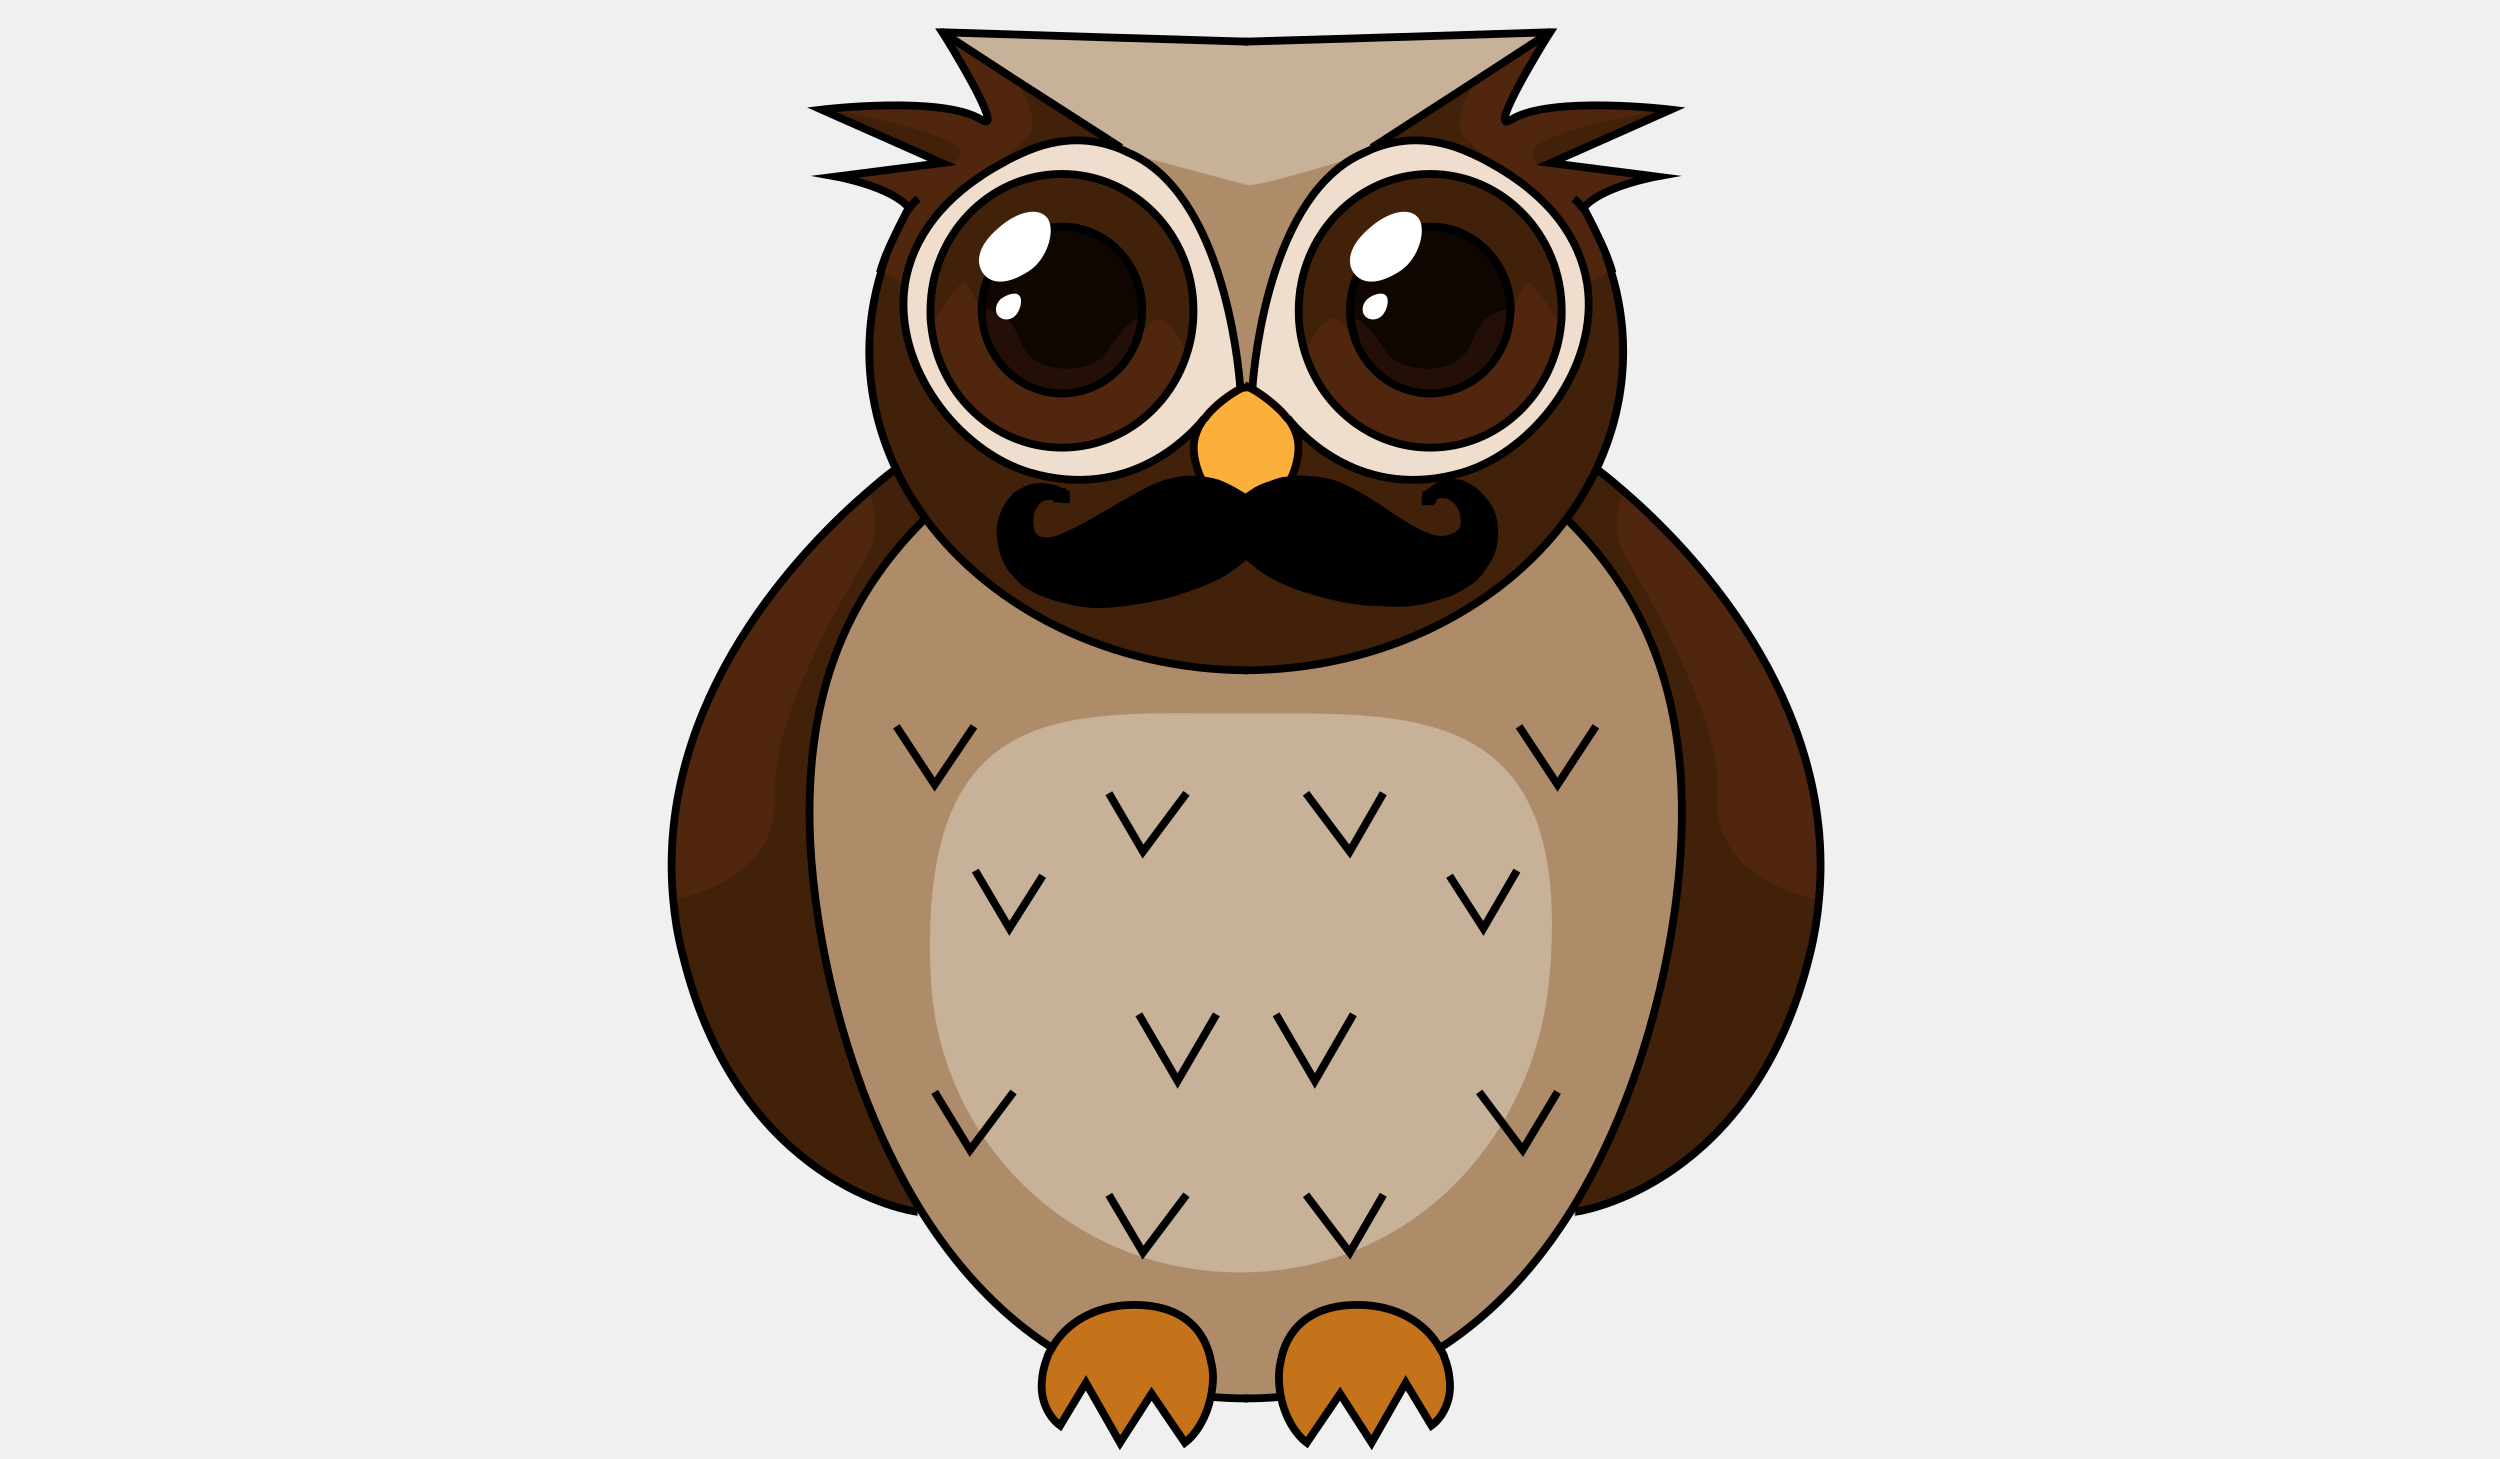
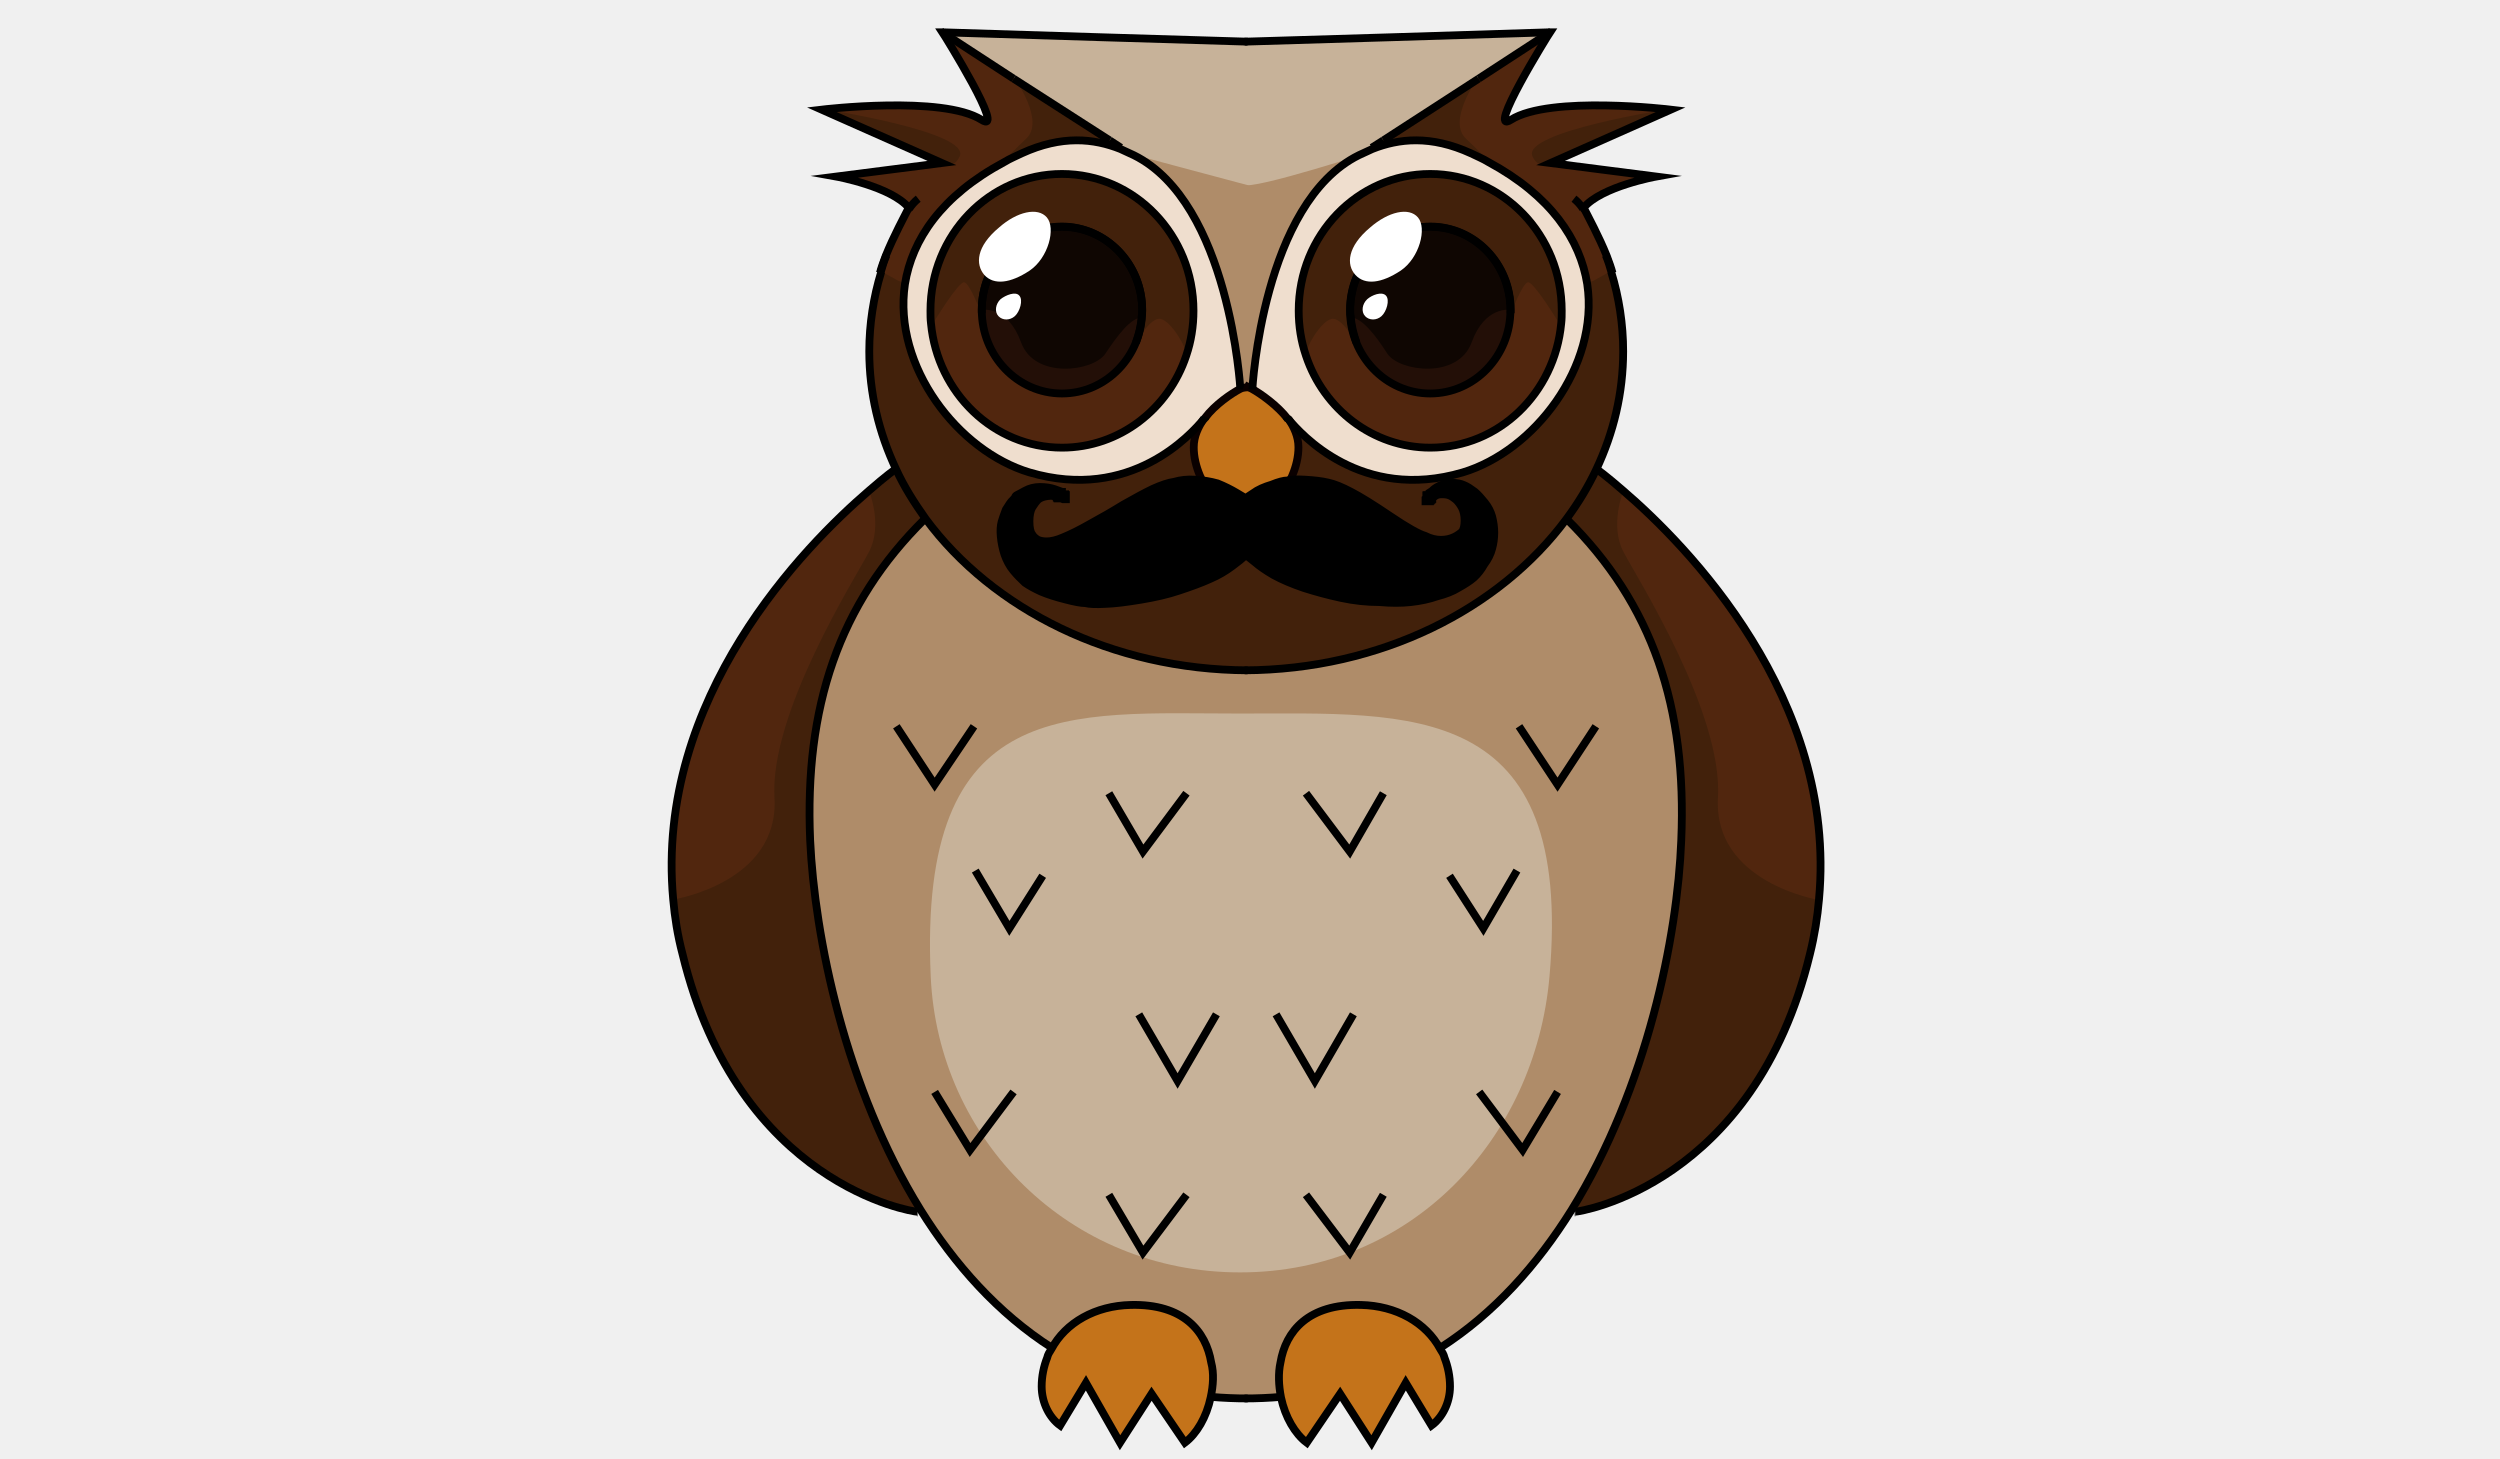
<svg xmlns="http://www.w3.org/2000/svg" version="1.1" id="Vrstva_1" x="0px" y="0px" viewBox="0 0 960 560" enable-background="new 0 0 960 560" xml:space="preserve">
  <g id="Vrstva_1_2_">
    <g id="Vrstva_1_1_" display="none">
      <path display="inline" fill="none" stroke="#000000" stroke-miterlimit="10" d="M478.5,14" />
      <rect x="93.8" y="-274" display="inline" fill="none" stroke="#0A0000" stroke-miterlimit="10" width="772.4" height="974.5" />
    </g>
    <g id="base">
      <path fill="#AF8C69" d="M479.1,257.4c52.2-0.2,98-23.5,123.6-58.1l0.2,0.2c33.3,32.8,46.4,72.1,44,123.4    c-1.7,36.8-13.1,95.1-42.1,141.9c-13.1,21-29.7,39.8-50.5,53l0,0c-5.5-10.3-17-16.7-30.5-17c-20.2-0.5-28.9,10.1-30.9,22.1l0,0    c-0.8,4.6-0.6,9.3,0.3,13.9c-4.6,0.5-9.3,0.6-14,0.6s-9.5-0.2-14-0.6c0.9-4.6,1.1-9.3,0.3-13.9l0,0c-2.1-12-10.9-22.6-30.9-22.1    c-13.3,0.2-24.9,6.8-30.5,17l0,0c-20.8-13.3-37.4-32-50.5-53c-29-46.9-40.7-105.1-42.4-141.9c-2.2-51.1,10.9-90.7,44-123.4    l0.2-0.2C381,234.1,426.8,257.3,479.1,257.4z" />
    </g>
    <g id="mirror">
      <g>
        <g>
          <g id="XMLID_13_">
            <g id="fill_x5F_bottom_12_">
              <path fill="#C4731A" d="M434.5,500.6c27.8-0.6,34.1,19.7,30.6,36c-1.6,7.6-5.4,14-9.9,17.4l-12.8-18.8L430.3,554l-12.9-23        l-9.9,16.4c-4.1-3-7.1-8.7-7.1-15c0-5.4,1.3-10.3,3.6-14.4C409.7,507.5,421.1,500.8,434.5,500.6z" />
              <path fill="#AF8C69" d="M479.1,500.6v36.6c-4.7,0-9.5-0.2-14-0.6c3.5-16.3-3-36.6-30.6-36c-13.3,0.2-24.8,6.8-30.5,17l0,0        c-20.8-13.3-37.4-32-50.5-53c-29-46.9-40.7-105.1-42.4-141.9c-2.2-51.1,10.9-90.7,44-123.4l0.2-0.2        c25.7,34.7,71.5,57.9,123.6,58.1v36.4c0,0-68,5.5-80.3-15.1c-16.6-27.5-40.6-35-62.6-23c-27.6,14.7,1.1,177.8,22.2,193        c27.6,19.7,42.9-0.8,62.3,21.1C438.6,490.3,455.6,490,479.1,500.6z" />
              <path fill="#42210B" d="M395.5,181.4c38.8,11.5,62.3-14.7,66.9-20.4c-2.2,3.2-3.8,6.8-3.9,10.9c-0.2,14.8,15,30.3,20.7,30.3        v55.2c-52.2-0.2-98-23.5-123.6-58.1c-4.4-6.2-8.4-12.5-11.4-19.1c-6.6-14-10.3-29.2-10.3-45.3c0-10.4,1.6-20.7,4.6-30.5        c0.6-2.2,1.3-4.4,2.2-6.5c3-7.3,7.4-15.5,8.5-17.8c0,0,0-0.2,0.2-0.2c0.2-0.2,0.2-0.5,0.2-0.5c-6.8-8.4-27.9-12-27.9-12        l40.6-5.2l-46.5-20.4c0,0,46.2-5.5,61.4,3.9c9.9,6.3-14.5-32.7-15-33.6l68.5,44.2l-0.2,0.5c-10.3-3.9-22.4-5.4-37.9,1.7        c-2.2,0.9-4.6,2.2-6.6,3.3C316.5,99.2,353.5,168.9,395.5,181.4z" />
              <path fill="#C7B299" d="M479.1,16v131.9c0,0-1.1,0.6-2.8,1.4c0,0-3.9-71.5-40.9-89.9c-1.7-0.8-3.5-1.6-5.2-2.4l0.2-0.5        l-68.5-44.1l0,0l60.7,1.7L479.1,16z" />
              <path fill="#EFDECE" d="M395.5,181.4c-42.1-12.5-79.2-82.4-9.6-119.1c2.1-1.3,4.4-2.2,6.6-3.3c15.5-7.1,27.8-5.7,37.9-1.7        c1.7,0.8,3.6,1.6,5.2,2.4c36.9,18.3,40.9,89.9,40.9,89.9c-3.5,1.7-9.2,5.5-13.1,10.7c0,0-0.2,0.5-0.8,0.9        C457.8,166.8,434.5,193.1,395.5,181.4z M455.6,136.6C455.6,136.6,455.6,136.3,455.6,136.6c1.9-5.5,2.8-11.2,2.8-17.2        c0-29-22.6-52.5-50.5-52.5s-50.5,23.5-50.5,52.5s22.6,52.5,50.5,52.5C430.1,171.9,448.8,157.1,455.6,136.6z" />
              <path fill="#42210B" d="M407.8,87.2c-17,0-30.8,14.4-30.8,32c0,17.8,13.9,32,30.8,32c17,0,30.8-14.4,30.8-32        C438.7,101.5,424.9,87.2,407.8,87.2z M357.3,119.1c0-29,22.6-52.5,50.5-52.5s50.5,23.5,50.5,52.5c0,6.2-0.9,11.8-2.8,17.2        c0,0,0,0,0,0.2c-6.8,20.5-25.7,35.3-47.7,35.3C379.9,171.9,357.3,148.1,357.3,119.1z" />
              <path fill="#0F0602" d="M377,119.1c0-17.8,13.9-32,30.8-32c17,0,30.8,14.4,30.8,32c0,17.8-13.9,32-30.8,32        C390.9,151.4,377,136.9,377,119.1z" />
              <path fill="#42210B" d="M262.2,366.5c-26.4-109,82.1-186.4,82.1-186.4c3.2,6.8,7.1,13.1,11.4,19.1l-0.2,0.2        c-33.3,32.8-46.4,72.3-44.2,123.4c1.7,36.8,13.1,95.1,42.4,141.9l-1.1,0.8l0,0C350.9,465.6,283.8,455.1,262.2,366.5z" />
              <path fill="#FBB03B" d="M479.1,147.9v54.3c-5.7,0-20.8-15.5-20.7-30.3c0-4.1,1.7-7.7,3.9-10.9c0.6-0.6,0.8-0.9,0.8-0.9        c3.9-5.2,9.9-8.8,13.1-10.7C478.2,148.4,479.1,147.9,479.1,147.9z" />
              <path fill="#51260E" d="M348.6,81c0.2-0.2,0.2-0.5,0.3-0.6c-1.1,2.2-5.5,10.3-8.5,17.8C342.8,92.2,345.5,86.5,348.6,81z" />
              <g id="fill_x5F_bottom_15_">
                <path fill="#C4731A" d="M522.5,500.6c-27.8-0.6-34.1,19.7-30.6,36c1.6,7.6,5.4,14,9.9,17.4l12.8-18.8l12.1,18.8l12.9-23         l9.9,16.4c4.1-3,7.1-8.7,7.1-15c0-5.4-1.3-10.3-3.6-14.4C547.3,507.5,535.9,500.8,522.5,500.6z" />
                <path fill="#AF8C69" d="M477.9,500.6v36.6c4.7,0,9.5-0.2,14-0.6c-3.5-16.3,3-36.6,30.6-36c13.3,0.2,24.8,6.8,30.5,17l0,0         c20.8-13.3,37.4-32,50.5-53c29-46.9,40.7-105.1,42.4-141.9c2.2-51.1-10.9-90.7-44-123.4l-0.2-0.2         c-25.7,34.7-71.5,57.9-123.6,58.1v36.4c0,0,68,5.5,80.3-15.1c16.6-27.5,40.6-35,62.6-23c27.6,14.7-1.1,177.8-22.2,193         c-27.3,19.7-42.9-0.8-62.3,21.1C518.6,490.3,501.4,490,477.9,500.6z" />
                <path fill="#42210B" d="M561.5,181.4c-38.8,11.5-62.3-14.7-66.9-20.4c2.2,3.2,3.8,6.8,3.9,10.9c0.2,14.8-15,30.3-20.7,30.3         v55.2c52.2-0.2,98-23.5,123.6-58.1c4.6-6.2,8.4-12.5,11.5-19.1c6.6-14,10.3-29.2,10.3-45.3c0-10.4-1.6-20.7-4.6-30.5         c-0.6-2.2-1.3-4.4-2.2-6.5c-2.8-7.3-7.4-15.5-8.5-17.8c0,0,0-0.2-0.2-0.2c-0.2-0.2-0.2-0.5-0.2-0.5c6.8-8.4,27.9-12,27.9-12         l-40.6-5.2L641,41.7c0,0-46.2-5.5-61.4,3.9c-9.9,6.3,14.5-32.7,15-33.6l-68.5,44.2l0.2,0.5c10.3-3.9,22.4-5.4,37.9,1.7         c2.2,0.9,4.6,2.2,6.6,3.3C640.7,99.2,603.8,168.9,561.5,181.4z" />
                <path fill="#C7B299" d="M473.9,16l3.9,131.9c0,0,1.1,0.6,2.8,1.4c0,0,3.9-71.5,40.9-89.9c1.7-0.8,3.5-1.6,5.2-2.4l-0.2-0.5         L595,12.3l0,0L533.9,14L473.9,16z" />
                <path fill="#EFDECE" d="M561.5,181.4c42.1-12.5,79.2-82.4,9.6-119.1c-2.1-1.3-4.4-2.2-6.6-3.3c-15.5-7.1-27.8-5.7-37.9-1.7         c-1.7,0.8-3.6,1.6-5.2,2.4c-36.9,18.3-40.9,89.9-40.9,89.9c3.5,1.7,9.2,5.5,13.1,10.7c0,0,0.2,0.5,0.8,0.9         C499.2,166.8,522.8,193.1,561.5,181.4z M501.5,136.6C501.4,136.6,501.4,136.3,501.5,136.6c-1.9-5.5-2.8-11.2-2.8-17.2         c0-29,22.6-52.5,50.5-52.5s50.5,23.5,50.5,52.5s-22.6,52.5-50.5,52.5C527.1,171.9,508.3,157.1,501.5,136.6z" />
                <path fill="#42210B" d="M549.2,87.2c17,0,30.8,14.4,30.8,32c0,17.8-13.9,32-30.8,32c-17,0-30.8-14.4-30.8-32         S532.2,87.2,549.2,87.2z M599.7,119.1c0-29-22.6-52.5-50.5-52.5s-50.5,23.5-50.5,52.5c0,6.2,0.9,11.8,2.8,17.2c0,0,0,0,0,0.2         c6.8,20.5,25.7,35.3,47.7,35.3C577.1,171.9,599.7,148.1,599.7,119.1z" />
                <path fill="#0F0602" d="M580,119.1c0-17.8-13.9-32-30.8-32c-17,0-30.8,14.4-30.8,32c0,17.8,13.9,32,30.8,32         C566.2,151.4,580,136.9,580,119.1z" />
                <path fill="#42210B" d="M694.8,366.5c26.4-109-81.7-186.4-81.7-186.4c-3.2,6.8-7.1,13.1-11.5,19.1l0.2,0.2         c33.3,32.7,46.5,72.1,44,123.2c-1.7,36.8-13.1,95.1-42.4,141.9l1.1,0.8l0,0C606.5,465.6,673.5,455.1,694.8,366.5z" />
                <path fill="#FBB03B" d="M477.9,147.9v54.3c5.7,0,20.8-15.5,20.7-30.3c0-4.1-1.7-7.7-3.9-10.9c-0.6-0.6-0.8-0.9-0.8-0.9         c-3.9-5.2-9.9-8.8-13.1-10.7C479.1,148.4,477.9,147.9,477.9,147.9z" />
                <path fill="#51260E" d="M608.4,81c-0.2-0.2-0.2-0.5-0.3-0.6c1.1,2.2,5.7,10.3,8.5,17.8C614.4,92.2,611.5,86.5,608.4,81z" />
              </g>
              <path fill="#C7B299" d="M595,375c-5.5,62.5-53.2,113.6-118.8,113.6s-116-51-118.8-113.6c-4.9-108.6,53.2-101,118.8-101        S604.4,268.5,595,375z" />
            </g>
            <g id="fill_x5F_top_12_">
              <path display="none" fill="#AF8C69" d="M479.1,500.6v36.6c-4.7,0-9.5-0.2-14-0.6c0.9-4.6,1.1-9.3,0.3-13.9l0,0        c-2.1-12-10.9-22.6-30.9-22.1c-13.3,0.2-24.9,6.8-30.5,17l0,0c-20.8-13.3-37.4-32-50.5-53c-29-46.9-40.7-105.1-42.4-141.9        c-2.2-51.1,10.9-90.7,44-123.4l0.2-0.2c25.7,34.7,71.3,57.9,123.6,58.1v243.3L479.1,500.6L479.1,500.6z" />
-               <path fill="#FBB03B" d="M479.1,148.4v54c-5.7,0-20.8-15.5-20.7-30.3c0-4.1,1.7-7.7,3.9-10.9c0.6-0.6,0.8-0.9,0.8-0.9        c3.9-5.2,9.9-8.8,13.1-10.7C477.9,148.4,479.1,148.4,479.1,148.4z" />
+               <path fill="#C4731A" d="M479.1,148.4v54c-5.7,0-20.8-15.5-20.7-30.3c0-4.1,1.7-7.7,3.9-10.9c0.6-0.6,0.8-0.9,0.8-0.9        c3.9-5.2,9.9-8.8,13.1-10.7C477.9,148.4,479.1,148.4,479.1,148.4z" />
              <path fill="#AF8C69" d="M479.1,71.1l2.5,1.6l-2.2,74.8c0,0-1.7,0.9-3.5,1.9c0,0-3.9-68.5-40.9-86.9c-1.7-0.8-3.5-1.6-5.2-2.4        l0.2-0.5l-4.4-2.8" />
              <path fill="#EFDECE" d="M455.5,136.6C455.5,136.6,455.6,136.3,455.5,136.6c1.9-5.5,2.8-11.2,2.8-17.2        c0-29-22.6-52.5-50.5-52.5s-50.5,23.5-50.5,52.5c0,1.7,0,3.3,0.2,4.9C360,151,381.6,172,407.8,172        C429.9,171.9,448.7,157.1,455.5,136.6z M347.5,109.1c2.7-17,13.9-33.9,38.2-46.9c2.1-1.3,4.4-2.2,6.6-3.3        c15.5-7.1,27.8-5.7,37.9-1.7c1.7,0.8,3.5,1.6,5.2,2.4c36.9,18.3,40.9,89.9,40.9,89.9c-3.5,1.7-9.2,5.5-13.1,10.7        c0,0-0.2,0.5-0.8,0.9c-4.6,5.5-27.9,31.9-66.9,20.4C368.1,173.3,342.8,140.8,347.5,109.1z" />
              <path fill="#C4731A" d="M464.9,536.6c-1.6,7.6-5.4,14-9.9,17.4l-12.8-18.8L430.1,554L417,531l-9.9,16.4c-4.1-3-7.1-8.7-7.1-15        c0-3.9,0.8-7.7,2.1-11c0,0,11.5-8.4,19.6-8.4c18.5,0,24.1,11.5,33.6,11.5c5.7,0,9-1.4,9-1.4l0.8-0.2l0,0        C466.2,527.3,465.9,532,464.9,536.6z" />
-               <path fill="#51260E" d="M445.8,122.5c3.9,0.9,10.1,11,9.6,14c0,0,0,0,0,0.2c-6.8,20.5-25.7,35.3-47.7,35.3        c-26.2,0-47.8-21-50.3-47.7h0.8c0,0,9.9-16.4,12.1-15.9c2.2,0.5,6.5,12,6.5,12l0,0c0.6,17.2,14.2,31.1,30.8,31.1        c12.8,0,23.5-8,28.2-19.4l0,0C436.5,131.3,441.9,121.4,445.8,122.5z" />
+               <path fill="#51260E" d="M445.8,122.5c3.9,0.9,10.1,11,9.6,14c0,0,0,0,0,0.2c-6.8,20.5-25.7,35.3-47.7,35.3        c-26.2,0-47.8-21-50.3-47.7h0.8c0,0,9.9-16.4,12.1-15.9s6.5,12,6.5,12l0,0c0.6,17.2,14.2,31.1,30.8,31.1        c12.8,0,23.5-8,28.2-19.4l0,0C436.5,131.3,441.9,121.4,445.8,122.5z" />
              <path fill="#230F07" d="M438.6,121.9c-0.2,3.6-1.1,6.9-2.2,10.1l0,0c-4.7,11.5-15.6,19.4-28.2,19.4        c-16.7,0-30.1-13.9-30.8-31.1c0-0.5,0-0.8,0-1.3c0,0,9.6-1.6,14.7,12.5c5.2,14.2,27.6,11.2,32.3,4.4        C429,129,434.2,121.9,438.6,121.9z" />
              <path fill="#51260E" d="M349.1,80.2c0.2-0.2,0.2-0.5,0.2-0.5c-6.8-8.4-27.9-12-27.9-12l40.6-5.2c0,0,4.1,2.8,6.5-2.4        c4.6-9.5-52.9-18.3-52.9-18.3s46.2-5.5,61.4,3.9c9.9,6.3-14.5-32.7-15-33.6l27.3,17.5l0,0c0.6,0.8,12.1,17,4.7,23.7        c-4.7,4.4-8.4,8.4-8.4,8.4c-24.3,12.8-35.5,29.8-38.2,46.9c-0.9-0.2-1.7-0.5-2.5-0.8c-3.9-2.2-6.6-3.6-6.8-3.8        c0.6-2.2,1.3-4.4,2.2-6.5C343.4,90.6,347.7,82.6,349.1,80.2C349.1,80.4,349.1,80.2,349.1,80.2z" />
              <path fill="#51260E" d="M348.6,81c0.2-0.2,0.2-0.5,0.3-0.6c-1.1,2.2-5.5,10.3-8.5,17.8C342.6,92.2,345.5,86.5,348.6,81z" />
              <path fill="#51260E" d="M333.7,188.5c0,0,5.4,13.1,0,23.4s-38.2,61.9-36.3,94.4c1.9,32.7-38.8,39.1-38.8,39.1        C251.4,267.8,309.5,209.1,333.7,188.5z" />
              <g id="fill_x5F_top_15_">
                <path display="none" fill="#AF8C69" d="M477.9,500.6v36.6c4.7,0,9.5-0.2,14-0.6c-0.9-4.6-1.1-9.3-0.3-13.9l0,0         c2.1-12,10.9-22.6,30.9-22.1c13.3,0.2,24.9,6.8,30.5,17l0,0c20.8-13.3,37.4-32,50.5-53c29-46.9,40.7-105.1,42.1-141.9         c2.2-51.1-10.9-90.7-44-123.4l-0.2-0.2c-25.7,34.7-71.3,57.9-123.6,58.1L477.9,500.6L477.9,500.6z" />
-                 <path fill="#FBB03B" d="M477.9,148.4v54c5.7,0,20.8-15.5,20.7-30.3c0-4.1-1.7-7.7-3.9-10.9c-0.6-0.6-0.8-0.9-0.8-0.9         c-3.9-5.2-9.9-8.8-13.1-10.7C479.1,148.4,477.9,148.4,477.9,148.4z" />
+                 <path fill="#C4731A" d="M477.9,148.4v54c5.7,0,20.8-15.5,20.7-30.3c0-4.1-1.7-7.7-3.9-10.9c-0.6-0.6-0.8-0.9-0.8-0.9         c-3.9-5.2-9.9-8.8-13.1-10.7C479.1,148.4,477.9,148.4,477.9,148.4z" />
                <path fill="#AF8C69" d="M477.6,70.9l0.3,77c0,0,1.1,0.5,2.8,1.4c0,0,3.9-68.5,40.9-86.9c1.7-0.8,3.5-1.6,5.2-2.4l-0.2-0.5         l4.4-2.8C529.6,57.4,480.4,73.3,477.6,70.9z" />
                <path fill="#EFDECE" d="M501.5,136.6C501.5,136.6,501.5,136.3,501.5,136.6c-1.9-5.5-2.8-11.2-2.8-17.2         c0-29,22.6-52.5,50.5-52.5s50.5,23.5,50.5,52.5c0,1.7,0,3.3-0.2,4.9c-2.5,26.7-24,47.7-50.3,47.7         C527.1,171.9,508.3,157.1,501.5,136.6z M609.5,109.1c-2.7-17-13.9-33.9-38-46.9c-2.1-1.3-4.4-2.2-6.6-3.3         c-15.5-7.1-27.8-5.7-37.9-1.7c-1.7,0.8-3.5,1.6-5.2,2.4c-37,18.3-40.9,89.9-40.9,89.9c3.5,1.7,9.2,5.5,13.1,10.7         c0,0,0.2,0.5,0.8,0.9c4.6,5.5,27.9,31.9,66.9,20.4C589.1,173.3,614.4,140.8,609.5,109.1z" />
                <path fill="#C4731A" d="M491.9,536.6c1.6,7.6,5.4,14,9.9,17.4l12.8-18.8l12.1,18.8l13.1-23l9.9,16.4c4.1-3,7.1-8.7,7.1-15         c0-3.9-0.8-7.7-2.1-11c0,0-11.5-8.4-19.6-8.4c-18.5,0-24.1,11.5-33.6,11.5c-5.7,0-9-1.4-9-1.4l-0.8-0.2l0,0         C490.8,527.3,491,532,491.9,536.6z" />
                <path fill="#51260E" d="M511.2,122.5c-3.9,0.9-10.1,11-9.6,14c0,0,0,0,0,0.2c6.8,20.5,25.7,35.3,47.7,35.3         c26.4,0,47.8-21,50.3-47.7h-0.8c0,0-9.9-16.4-12.1-15.9c-2.2,0.5-6.5,12-6.5,12l0,0c-0.6,17.2-14.2,31.1-30.8,31.1         c-12.8,0-23.5-8-28.2-19.4l0,0C520.5,131.3,515.1,121.4,511.2,122.5z" />
                <path fill="#230F07" d="M518.6,121.9c0.2,3.6,1.1,6.9,2.2,10.1l0,0c4.7,11.5,15.6,19.4,28.2,19.4c16.7,0,30.1-13.9,30.8-31.1         c0-0.5,0-0.8,0-1.3c0,0-9.6-1.6-14.7,12.5c-5.2,14.2-27.6,11.2-32.3,4.4C528.4,129,523,121.9,518.6,121.9z" />
                <path fill="#51260E" d="M607.9,80.2c-0.2-0.2-0.2-0.5-0.2-0.5c6.8-8.4,27.9-12,27.9-12L595,62.5c0,0-4.1,2.8-6.5-2.4         c-4.6-9.5,52.9-18.3,52.9-18.3s-46.2-5.5-61.4,3.9c-9.9,6.3,14.5-32.7,15-33.6l-27.3,17.5l0,0c-0.6,0.8-12.1,17-4.7,23.7         c4.7,4.4,8.4,8.4,8.4,8.4c24.3,12.8,35.5,29.8,38,46.9c0.9-0.2,1.7-0.5,2.5-0.8c3.9-2.2,6.6-3.6,6.8-3.8         c-0.6-2.2-1.3-4.4-2.2-6.5C613.6,90.6,609.3,82.6,607.9,80.2C608.1,80.4,607.9,80.2,607.9,80.2z" />
                <path fill="#51260E" d="M608.5,81c-0.2-0.2-0.2-0.5-0.3-0.6c1.1,2.2,5.5,10.3,8.5,17.8C614.4,92.2,611.7,86.5,608.5,81z" />
                <path fill="#51260E" d="M623.4,188.5c0,0-5.4,13.1,0,23.4s38.2,61.9,36.3,94.4c-1.9,32.7,38.8,39.3,38.8,39.3         C705.6,267.8,647.7,209.1,623.4,188.5z" />
              </g>
            </g>
            <g id="outlines_12_">
              <path fill="none" stroke="#000000" stroke-width="3" stroke-miterlimit="10" d="M349.1,80.2c0.9-1.4,2.1-2.8,3.5-3.9" />
              <path fill="none" stroke="#000000" stroke-width="3" stroke-miterlimit="10" d="M338.2,104.5c0.6-2.2,1.3-4.4,2.2-6.5" />
              <ellipse fill="none" stroke="#000000" stroke-width="3" stroke-miterlimit="10" cx="407.8" cy="119.1" rx="30.8" ry="32" />
              <path fill="none" stroke="#000000" stroke-width="3" stroke-miterlimit="10" d="M479.1,257.4c-52.2-0.2-98-23.5-123.6-58.1        c-4.4-6.2-8.4-12.5-11.4-19.1c-6.6-14-10.3-29.2-10.3-45.3c0-10.4,1.6-20.7,4.6-30.5" />
              <path fill="none" stroke="#0A0000" stroke-width="3" stroke-miterlimit="10" d="M462.7,160.5c3.9-5.2,10.3-9.5,13.6-11.2        c1.7-0.9,5.4-0.5,5.4-0.5" />
              <path fill="none" stroke="#0A0000" stroke-width="3" stroke-miterlimit="10" d="M479.1,202c-5.7,0-20.8-15.5-20.7-30.3        c0-4.1,1.7-7.7,3.9-10.9" />
              <path fill="none" stroke="#000000" stroke-width="3" stroke-miterlimit="10" d="M455.5,136.6c-6.8,20.5-25.7,35.3-47.7,35.3        c-26.2,0-47.8-21-50.3-47.7c-0.2-1.6-0.2-3.3-0.2-4.9c0-29,22.6-52.5,50.5-52.5s50.5,23.5,50.5,52.5        C458.3,125.3,457.4,131,455.5,136.6" />
-               <path fill="none" stroke="#000000" stroke-width="3" stroke-miterlimit="10" d="M377,120.3c0-0.5,0-0.8,0-1.3        c0-17.8,13.9-32,30.8-32c16.9,0,30.8,14.4,30.8,32c0,0.9,0,1.7-0.2,2.5c-0.2,3.6-1.1,6.9-2.2,10.1" />
+               <path fill="none" stroke="#000000" stroke-width="3" stroke-miterlimit="10" d="M377,120.3c0-0.5,0-0.8,0-1.3        c0-17.8,13.9-32,30.8-32s30.8,14.4,30.8,32c0,0.9,0,1.7-0.2,2.5c-0.2,3.6-1.1,6.9-2.2,10.1" />
              <path fill="none" stroke="#000000" stroke-width="3" stroke-miterlimit="10" d="M463,160.1c0,0-0.2,0.5-0.8,0.9        c-4.6,5.5-27.9,31.9-66.9,20.4c-27.3-8.2-52.5-40.6-47.8-72.3c2.7-17,13.9-33.9,38.2-46.9c2.1-1.3,4.4-2.2,6.6-3.3        c15.5-7.1,27.8-5.7,37.9-1.7c1.7,0.8,3.5,1.6,5.2,2.4c36.9,18.3,40.9,89.9,40.9,89.9" />
              <polyline fill="none" stroke="#000000" stroke-width="3" stroke-miterlimit="10" points="361.9,12.4 422.8,14.3 479.1,16               " />
              <line fill="none" stroke="#000000" stroke-width="3" stroke-miterlimit="10" x1="389.2" y1="30.2" x2="361.9" y2="12.4" />
              <line fill="none" stroke="#000000" stroke-width="3" stroke-miterlimit="10" x1="426.1" y1="53.9" x2="389.2" y2="30.2" />
              <line fill="none" stroke="#000000" stroke-width="3" stroke-miterlimit="10" x1="430.4" y1="56.7" x2="426.1" y2="53.9" />
              <path fill="none" stroke="#000000" stroke-width="3" stroke-miterlimit="10" d="M362.5,12.4c0,0,0,0-0.6,0        c0.6,0.9,24.9,39.9,15,33.6c-15-9.5-61.4-3.9-61.4-3.9l46.2,20.5l-40.6,5.2c0,0,21.1,3.8,27.9,12c0,0,0,0.2-0.2,0.5        c0,0,0,0.2-0.2,0.2c-1.1,2.2-5.5,10.3-8.5,17.8c-0.9,2.4-1.7,4.6-2.2,6.5" />
              <path fill="none" stroke="#000000" stroke-width="3" stroke-miterlimit="10" d="M404,517.6c-20.8-13.3-37.4-32-50.5-53        c-29-46.9-40.7-105.1-42.4-141.9c-2.2-51.1,10.9-90.7,44-123.4" />
              <path fill="none" stroke="#000000" stroke-width="3" stroke-miterlimit="10" d="M479.1,537c-4.7,0-9.5-0.2-14-0.6        c-0.2,0-0.3,0-0.3,0" />
              <path fill="none" stroke="#000000" stroke-width="3" stroke-miterlimit="10" d="M352.3,465.6h-0.2" />
              <path fill="none" stroke="#000000" stroke-width="3" stroke-miterlimit="10" d="M343.9,180.1c0,0-3.9,2.8-10.3,8.4        c-24.1,20.7-82.2,79.2-75.1,156.8c0.6,6.9,1.7,13.9,3.6,21.1c21.5,88.7,88.5,98.9,90.1,98.9l0,0" />
              <path fill="none" stroke="#000000" stroke-width="3" stroke-miterlimit="10" d="M464.9,536.6c-1.6,7.6-5.4,14-9.9,17.4        l-12.8-18.8L430.1,554L417,531l-9.9,16.4c-4.1-3-7.1-8.7-7.1-15c0-3.9,0.8-7.7,2.1-11c0.3-1.3,0.9-2.2,1.6-3.3        c5.5-10.3,17-16.7,30.5-17c20.2-0.5,28.9,10.1,30.9,22.1l0,0C466.2,527.3,465.9,532,464.9,536.6z" />
              <polyline fill="none" stroke="#000000" stroke-width="3" stroke-miterlimit="10" points="344.2,278.9 358.9,301.3 374,278.9               " />
              <polyline fill="none" stroke="#000000" stroke-width="3" stroke-miterlimit="10" points="374.5,334.3 387.6,356.5         400.4,336.3       " />
              <polyline fill="none" stroke="#000000" stroke-width="3" stroke-miterlimit="10" points="425.8,304.6 438.9,327 455.6,304.6               " />
              <polyline fill="none" stroke="#000000" stroke-width="3" stroke-miterlimit="10" points="437.3,389.5 452.2,415.1         467.1,389.5       " />
              <polyline fill="none" stroke="#000000" stroke-width="3" stroke-miterlimit="10" points="358.9,419.3 372.5,441.6         389.2,419.3       " />
              <polyline fill="none" stroke="#000000" stroke-width="3" stroke-miterlimit="10" points="425.8,458.8 438.9,481 455.6,458.8               " />
              <path fill="none" stroke="#000000" stroke-width="3" stroke-miterlimit="10" d="M389.2,30.2L389.2,30.2" />
              <g id="outlines_15_">
                <path fill="none" stroke="#000000" stroke-width="3" stroke-miterlimit="10" d="M607.9,80.2c-0.9-1.4-2.1-2.8-3.5-3.9" />
                <path fill="none" stroke="#000000" stroke-width="3" stroke-miterlimit="10" d="M618.8,104.5c-0.6-2.2-1.3-4.4-2.2-6.5" />
                <ellipse fill="none" stroke="#000000" stroke-width="3" stroke-miterlimit="10" cx="549.2" cy="119.1" rx="30.8" ry="32" />
                <path fill="none" stroke="#000000" stroke-width="3" stroke-miterlimit="10" d="M477.9,257.4c52.2-0.2,98-23.5,123.6-58.1         c4.6-6.2,8.4-12.5,11.5-19.1c6.6-14,10.3-29.2,10.3-45.3c0-10.4-1.6-20.7-4.6-30.5" />
                <path fill="none" stroke="#0A0000" stroke-width="3" stroke-miterlimit="10" d="M494.6,161c-3.9-5.2-10.6-9.9-13.9-11.7         c-1.7-0.9-2.8-1.4-2.8-1.4" />
                <path fill="none" stroke="#0A0000" stroke-width="3" stroke-miterlimit="10" d="M477.9,202c5.7,0,20.8-15.5,20.7-30.3         c0-4.1-1.7-7.7-3.9-10.9" />
                <path fill="none" stroke="#000000" stroke-width="3" stroke-miterlimit="10" d="M501.5,136.6c6.8,20.5,25.7,35.3,47.7,35.3         c26.4,0,47.8-21,50.3-47.7c0.2-1.6,0.2-3.3,0.2-4.9c0-29-22.6-52.5-50.5-52.5s-50.5,23.5-50.5,52.5         C498.7,125.3,499.6,131,501.5,136.6" />
                <path fill="none" stroke="#000000" stroke-width="3" stroke-miterlimit="10" d="M580.1,120.3c0-0.5,0-0.8,0-1.3         c0-17.8-13.9-32-30.8-32s-30.8,14.4-30.8,32c0,0.9,0,1.7,0.2,2.5c0.2,3.6,1.1,6.9,2.2,10.1" />
                <path fill="none" stroke="#000000" stroke-width="3" stroke-miterlimit="10" d="M494,160.1c0,0,0.2,0.5,0.8,0.9         c4.6,5.5,27.9,31.9,66.9,20.4c27.3-8.2,52.5-40.6,47.8-72.3c-2.7-17-13.9-33.9-38-46.9c-2.1-1.3-4.4-2.2-6.6-3.3         c-15.5-7.1-27.8-5.7-37.9-1.7c-1.7,0.8-3.5,1.6-5.2,2.4c-37,18.3-40.9,89.9-40.9,89.9" />
                <polyline fill="none" stroke="#000000" stroke-width="3" stroke-miterlimit="10" points="595.1,12.4 534.4,14.3 477.9,16                 " />
                <line fill="none" stroke="#000000" stroke-width="3" stroke-miterlimit="10" x1="567.8" y1="30.2" x2="595.1" y2="12.4" />
                <line fill="none" stroke="#000000" stroke-width="3" stroke-miterlimit="10" x1="531.2" y1="53.9" x2="567.8" y2="30.2" />
                <line fill="none" stroke="#000000" stroke-width="3" stroke-miterlimit="10" x1="526.8" y1="56.7" x2="531.2" y2="53.9" />
                <path fill="none" stroke="#000000" stroke-width="3" stroke-miterlimit="10" d="M594.6,12.4c0,0,0,0,0.6,0         c-0.6,0.9-24.9,39.9-15,33.6c15-9.5,61.4-3.9,61.4-3.9l-46.2,20.5l40.6,5.2c0,0-21.1,3.8-27.9,12c0,0,0,0.2,0.2,0.5         c0,0,0,0.2,0.2,0.2c1.1,2.2,5.5,10.3,8.5,17.8c0.9,2.4,1.7,4.6,2.2,6.5" />
                <path fill="none" stroke="#000000" stroke-width="3" stroke-miterlimit="10" d="M553,517.6c20.8-13.3,37.4-32,50.5-53         c29-46.9,40.7-105.1,42.1-141.9c2.2-51.1-10.9-90.7-44-123.4" />
                <path fill="none" stroke="#000000" stroke-width="3" stroke-miterlimit="10" d="M477.9,537c4.7,0,9.5-0.2,14-0.6         c0.2,0,0.3,0,0.3,0" />
                <path fill="none" stroke="#000000" stroke-width="3" stroke-miterlimit="10" d="M604.7,465.6h0.2" />
                <path fill="none" stroke="#000000" stroke-width="3" stroke-miterlimit="10" d="M613.1,180.1c0,0,3.9,2.8,10.3,8.4         c24.1,20.7,82.2,79.4,75.1,156.8c-0.6,6.9-1.7,13.9-3.5,21.1c-21.5,88.7-88.5,98.9-90.1,98.9l0,0" />
                <path fill="none" stroke="#000000" stroke-width="3" stroke-miterlimit="10" d="M491.9,536.6c1.6,7.6,5.4,14,9.9,17.4         l12.8-18.8l12.1,18.8l13.1-23l9.9,16.4c4.1-3,7.1-8.7,7.1-15c0-3.9-0.8-7.7-2.1-11c-0.3-1.3-0.9-2.2-1.6-3.3         c-5.5-10.3-17-16.7-30.5-17c-20.2-0.5-28.9,10.1-30.9,22.1l0,0C490.8,527.3,491,532,491.9,536.6z" />
                <polyline fill="none" stroke="#000000" stroke-width="3" stroke-miterlimit="10" points="612.8,278.9 598.1,301.3          583.3,278.9        " />
                <polyline fill="none" stroke="#000000" stroke-width="3" stroke-miterlimit="10" points="582.5,334.3 569.6,356.5          556.6,336.3        " />
                <polyline fill="none" stroke="#000000" stroke-width="3" stroke-miterlimit="10" points="531.2,304.6 518.3,327 501.5,304.6                 " />
                <polyline fill="none" stroke="#000000" stroke-width="3" stroke-miterlimit="10" points="519.7,389.5 504.9,415.1 490,389.5                 " />
                <polyline fill="none" stroke="#000000" stroke-width="3" stroke-miterlimit="10" points="598.1,419.3 584.7,441.6 568,419.3                 " />
                <polyline fill="none" stroke="#000000" stroke-width="3" stroke-miterlimit="10" points="531.2,458.8 518.3,481 501.5,458.8                 " />
                <path fill="none" stroke="#000000" stroke-width="3" stroke-miterlimit="10" d="M567.8,30.2L567.8,30.2" />
              </g>
            </g>
          </g>
        </g>
      </g>
    </g>
    <g id="top">
      <g id="eye_lens">
        <path id="eye_lens_2" fill="#FFFFFF" d="M402,83.5c3.5,4.1,0.6,15.5-6.6,20.4c-7.4,4.9-13.7,5.7-17.4,1.7     c-3.5-4.1-3.2-10.9,5.7-18.3C390.5,81.3,398.5,79.4,402,83.5z" />
        <path id="eye_lens_1" fill="#FFFFFF" d="M391.4,113.5c1.6,1.7,0.2,6.2-1.7,7.9c-1.9,1.7-4.7,1.7-6.3,0s-1.1-4.7,0.8-6.5     C386.2,113.3,390,111.8,391.4,113.5z" />
      </g>
      <g id="eye_lens_1_">
        <path id="eye_lens_2_1_" fill="#FFFFFF" d="M544.5,83.5c3.5,4.1,0.6,15.5-6.6,20.4c-7.4,4.9-13.7,5.7-17.4,1.7     c-3.6-3.9-3.2-10.9,5.7-18.3C533.1,81.3,541,79.4,544.5,83.5z" />
        <path id="eye_lens_1_1_" fill="#FFFFFF" d="M532.2,113.5c1.6,1.7,0.2,6.2-1.7,7.9c-1.9,1.7-4.7,1.7-6.3,0s-1.1-4.7,0.8-6.5     C526.8,113.3,530.6,111.8,532.2,113.5z" />
      </g>
    </g>
  </g>
  <g id="Vrstva_2">
    <g>
-       <path id="svg_2" stroke="#000000" stroke-width="4" d="M549.8,190.8h-0.3v0.3h-0.3l0,0v0.3l0,0l0,0h-0.3l0,0v0.3h-0.3l0,0v0.3    h-0.5h-0.2v-0.4l0.3-0.3V191v-0.3h0.3l0,0v-0.1h0.3l0,0v-0.3l0,0l0,0l0.3-0.3l0.3-0.3l0,0l0,0v-0.3c0,0,0.3-0.2,0.8-0.5    c0.4-0.5,1.3-1.2,2.7-1.9s3-1.1,4.6-1.1c1.8,0,3.3,0.3,4.4,0.8c1.3,0.5,2.6,1.4,4.1,2.5c1.3,1.1,2.5,2.5,3.8,4.1s2.2,3.4,2.7,5.2    c0.5,2,0.8,4,0.8,6c0,2.2-0.3,4.2-0.8,6c-0.5,2-1.5,4-3,6c-1.1,2-2.4,3.6-3.8,4.9c-1.5,1.3-3.4,2.5-5.7,3.8    c-2.4,1.5-5.1,2.5-8.2,3.3c-3.1,1.1-6.5,1.8-10.1,2.2c-3.5,0.4-7.5,0.4-12,0c-4.7,0-9.6-0.5-14.7-1.6c-5.1-1.1-9.8-2.4-14.2-3.8    c-4.4-1.5-8.2-3.1-11.5-4.9c-3.1-1.8-5.5-3.5-7.1-4.9c-1.8-1.5-2.9-2.3-3.3-2.5c-0.4-0.2-0.9,0-1.6,0.5c-0.5,0.5-2,1.7-4.4,3.5    s-5.2,3.5-8.5,4.9c-3.3,1.5-7.2,2.9-11.7,4.4c-4.4,1.5-9.3,2.6-14.7,3.5c-5.5,0.9-10,1.5-13.6,1.6c-3.5,0.2-6,0.1-7.6-0.3    c-1.6,0-4.2-0.5-7.6-1.4c-3.6-0.9-6.7-1.9-9.3-3c-2.4-1.1-4.4-2.2-6-3.3c-1.6-1.5-3.1-3-4.4-4.6c-1.5-1.8-2.5-3.8-3.3-6    c-0.7-2.2-1.2-4.5-1.4-6.8c-0.2-2.2-0.1-4,0.3-5.5c0.4-1.3,0.9-2.8,1.6-4.6c1.1-1.8,1.9-3,2.5-3.5c0.7-0.7,1.1-1.2,1.1-1.4    c0-0.2,0.2-0.4,0.5-0.5c0.4-0.2,1.4-0.7,3-1.6s3.5-1.4,5.5-1.4c2.2,0,4,0.3,5.5,0.8l2.2,0.8v0.3l0,0h0.3v0.3l0,0h0.3l0,0l0,0    l0.3,0.3l0.3,0.3l0,0l0,0h0.3l0,0v0.3h0.3v0.3v0.3h-0.5l-0.8-0.3h-0.6h-0.3v-0.3h-0.3l0,0v-0.3h-1.1c-0.5-0.4-1.5-0.5-3-0.3    s-2.7,0.6-3.8,1.4c-0.9,0.9-1.7,2-2.5,3.3c-0.7,1.3-1.1,3.1-1.1,5.5c0,2.5,0.4,4.3,1.1,5.2c0.5,0.9,1.3,1.6,2.2,2.2    c0.9,0.5,2.2,0.8,3.8,0.8c1.8,0,4-0.5,6.5-1.6c2.7-1.1,6.2-2.8,10.4-5.2c4.4-2.4,8.6-4.8,12.8-7.4c4.4-2.5,8.1-4.5,11.2-6    c3.3-1.5,6-2.4,8.2-2.7c2.4-0.7,5-1,7.9-0.8s5.7,0.6,8.5,1.4c2.7,1.1,5.1,2.3,7.1,3.5c2.2,1.3,3.4,2,3.5,2.2s1.3-0.5,3.3-1.9    c2-1.5,4.4-2.5,7.1-3.3c2.7-1.1,4.7-1.6,6-1.6c1.3-0.4,3.5-0.5,6.8-0.3s6.2,0.5,8.7,1.1c2.4,0.5,5.3,1.7,8.7,3.5    c3.5,1.8,8.5,4.9,15,9.3s11,6.9,13.4,7.6c2.2,1.1,4.3,1.6,6.3,1.6s3.7-0.4,5.2-1.1s2.5-1.5,3.3-2.2c0.7-0.9,1.1-2.5,1.1-4.6    s-0.4-3.9-1.1-5.2c-0.7-1.3-1.5-2.4-2.5-3.3c-0.9-0.7-1.7-1.3-2.5-1.6c-0.9-0.4-2-0.5-3.3-0.5c-1.1,0-2,0.3-2.7,0.8    C550.3,190.5,550,190.8,549.8,190.8z" />
+       <path id="svg_2" stroke="#000000" stroke-width="4" d="M549.8,190.8h-0.3v0.3h-0.3l0,0v0.3l0,0l0,0h-0.3l0,0v0.3h-0.3l0,0v0.3    h-0.5h-0.2v-0.4l0.3-0.3V191v-0.3h0.3l0,0v-0.1h0.3l0,0v-0.3l0,0l0,0l0.3-0.3l0.3-0.3l0,0l0,0v-0.3c0,0,0.3-0.2,0.8-0.5    c0.4-0.5,1.3-1.2,2.7-1.9s3-1.1,4.6-1.1c1.8,0,3.3,0.3,4.4,0.8c1.3,0.5,2.6,1.4,4.1,2.5c1.3,1.1,2.5,2.5,3.8,4.1s2.2,3.4,2.7,5.2    c0.5,2,0.8,4,0.8,6c0,2.2-0.3,4.2-0.8,6c-0.5,2-1.5,4-3,6c-1.1,2-2.4,3.6-3.8,4.9c-1.5,1.3-3.4,2.5-5.7,3.8    c-2.4,1.5-5.1,2.5-8.2,3.3c-3.1,1.1-6.5,1.8-10.1,2.2c-3.5,0.4-7.5,0.4-12,0c-4.7,0-9.6-0.5-14.7-1.6c-5.1-1.1-9.8-2.4-14.2-3.8    c-4.4-1.5-8.2-3.1-11.5-4.9c-3.1-1.8-5.5-3.5-7.1-4.9c-1.8-1.5-2.9-2.3-3.3-2.5s-0.9,0-1.6,0.5c-0.5,0.5-2,1.7-4.4,3.5    s-5.2,3.5-8.5,4.9c-3.3,1.5-7.2,2.9-11.7,4.4c-4.4,1.5-9.3,2.6-14.7,3.5c-5.5,0.9-10,1.5-13.6,1.6c-3.5,0.2-6,0.1-7.6-0.3    c-1.6,0-4.2-0.5-7.6-1.4c-3.6-0.9-6.7-1.9-9.3-3c-2.4-1.1-4.4-2.2-6-3.3c-1.6-1.5-3.1-3-4.4-4.6c-1.5-1.8-2.5-3.8-3.3-6    c-0.7-2.2-1.2-4.5-1.4-6.8c-0.2-2.2-0.1-4,0.3-5.5c0.4-1.3,0.9-2.8,1.6-4.6c1.1-1.8,1.9-3,2.5-3.5c0.7-0.7,1.1-1.2,1.1-1.4    s0.2-0.4,0.5-0.5c0.4-0.2,1.4-0.7,3-1.6s3.5-1.4,5.5-1.4c2.2,0,4,0.3,5.5,0.8l2.2,0.8v0.3l0,0h0.3v0.3l0,0h0.3l0,0l0,0l0.3,0.3    l0.3,0.3l0,0l0,0h0.3l0,0v0.3h0.3v0.3v0.3h-0.5l-0.8-0.3h-0.6h-0.3v-0.3h-0.3l0,0v-0.3h-1.1c-0.5-0.4-1.5-0.5-3-0.3    s-2.7,0.6-3.8,1.4c-0.9,0.9-1.7,2-2.5,3.3c-0.7,1.3-1.1,3.1-1.1,5.5c0,2.5,0.4,4.3,1.1,5.2c0.5,0.9,1.3,1.6,2.2,2.2    c0.9,0.5,2.2,0.8,3.8,0.8c1.8,0,4-0.5,6.5-1.6c2.7-1.1,6.2-2.8,10.4-5.2c4.4-2.4,8.6-4.8,12.8-7.4c4.4-2.5,8.1-4.5,11.2-6    c3.3-1.5,6-2.4,8.2-2.7c2.4-0.7,5-1,7.9-0.8s5.7,0.6,8.5,1.4c2.7,1.1,5.1,2.3,7.1,3.5c2.2,1.3,3.4,2,3.5,2.2s1.3-0.5,3.3-1.9    c2-1.5,4.4-2.5,7.1-3.3c2.7-1.1,4.7-1.6,6-1.6c1.3-0.4,3.5-0.5,6.8-0.3s6.2,0.5,8.7,1.1c2.4,0.5,5.3,1.7,8.7,3.5    c3.5,1.8,8.5,4.9,15,9.3s11,6.9,13.4,7.6c2.2,1.1,4.3,1.6,6.3,1.6s3.7-0.4,5.2-1.1s2.5-1.5,3.3-2.2c0.7-0.9,1.1-2.5,1.1-4.6    s-0.4-3.9-1.1-5.2c-0.7-1.3-1.5-2.4-2.5-3.3c-0.9-0.7-1.7-1.3-2.5-1.6c-0.9-0.4-2-0.5-3.3-0.5c-1.1,0-2,0.3-2.7,0.8    C550.3,190.5,550,190.8,549.8,190.8z" />
    </g>
  </g>
</svg>
